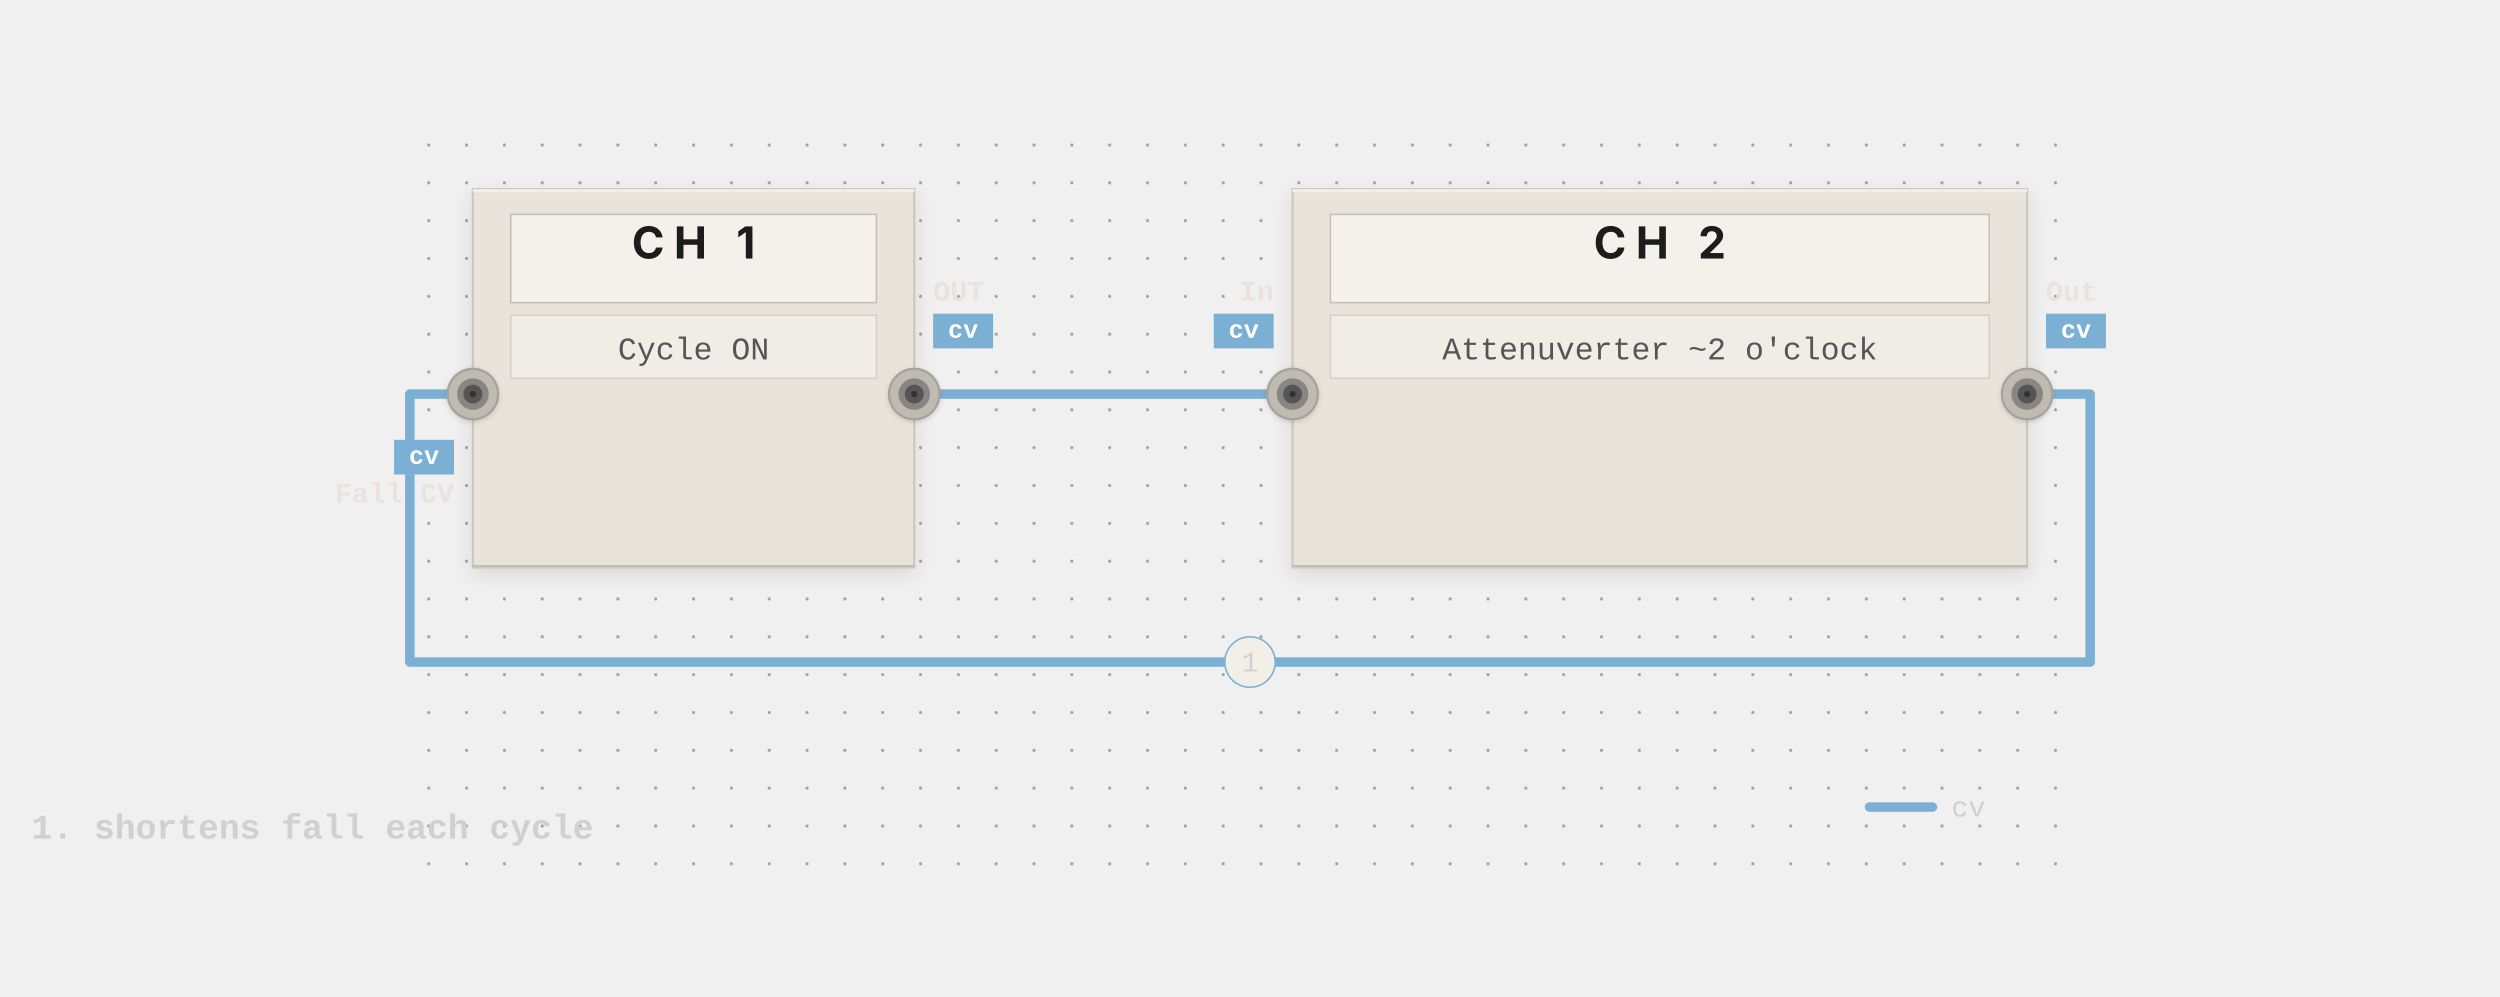
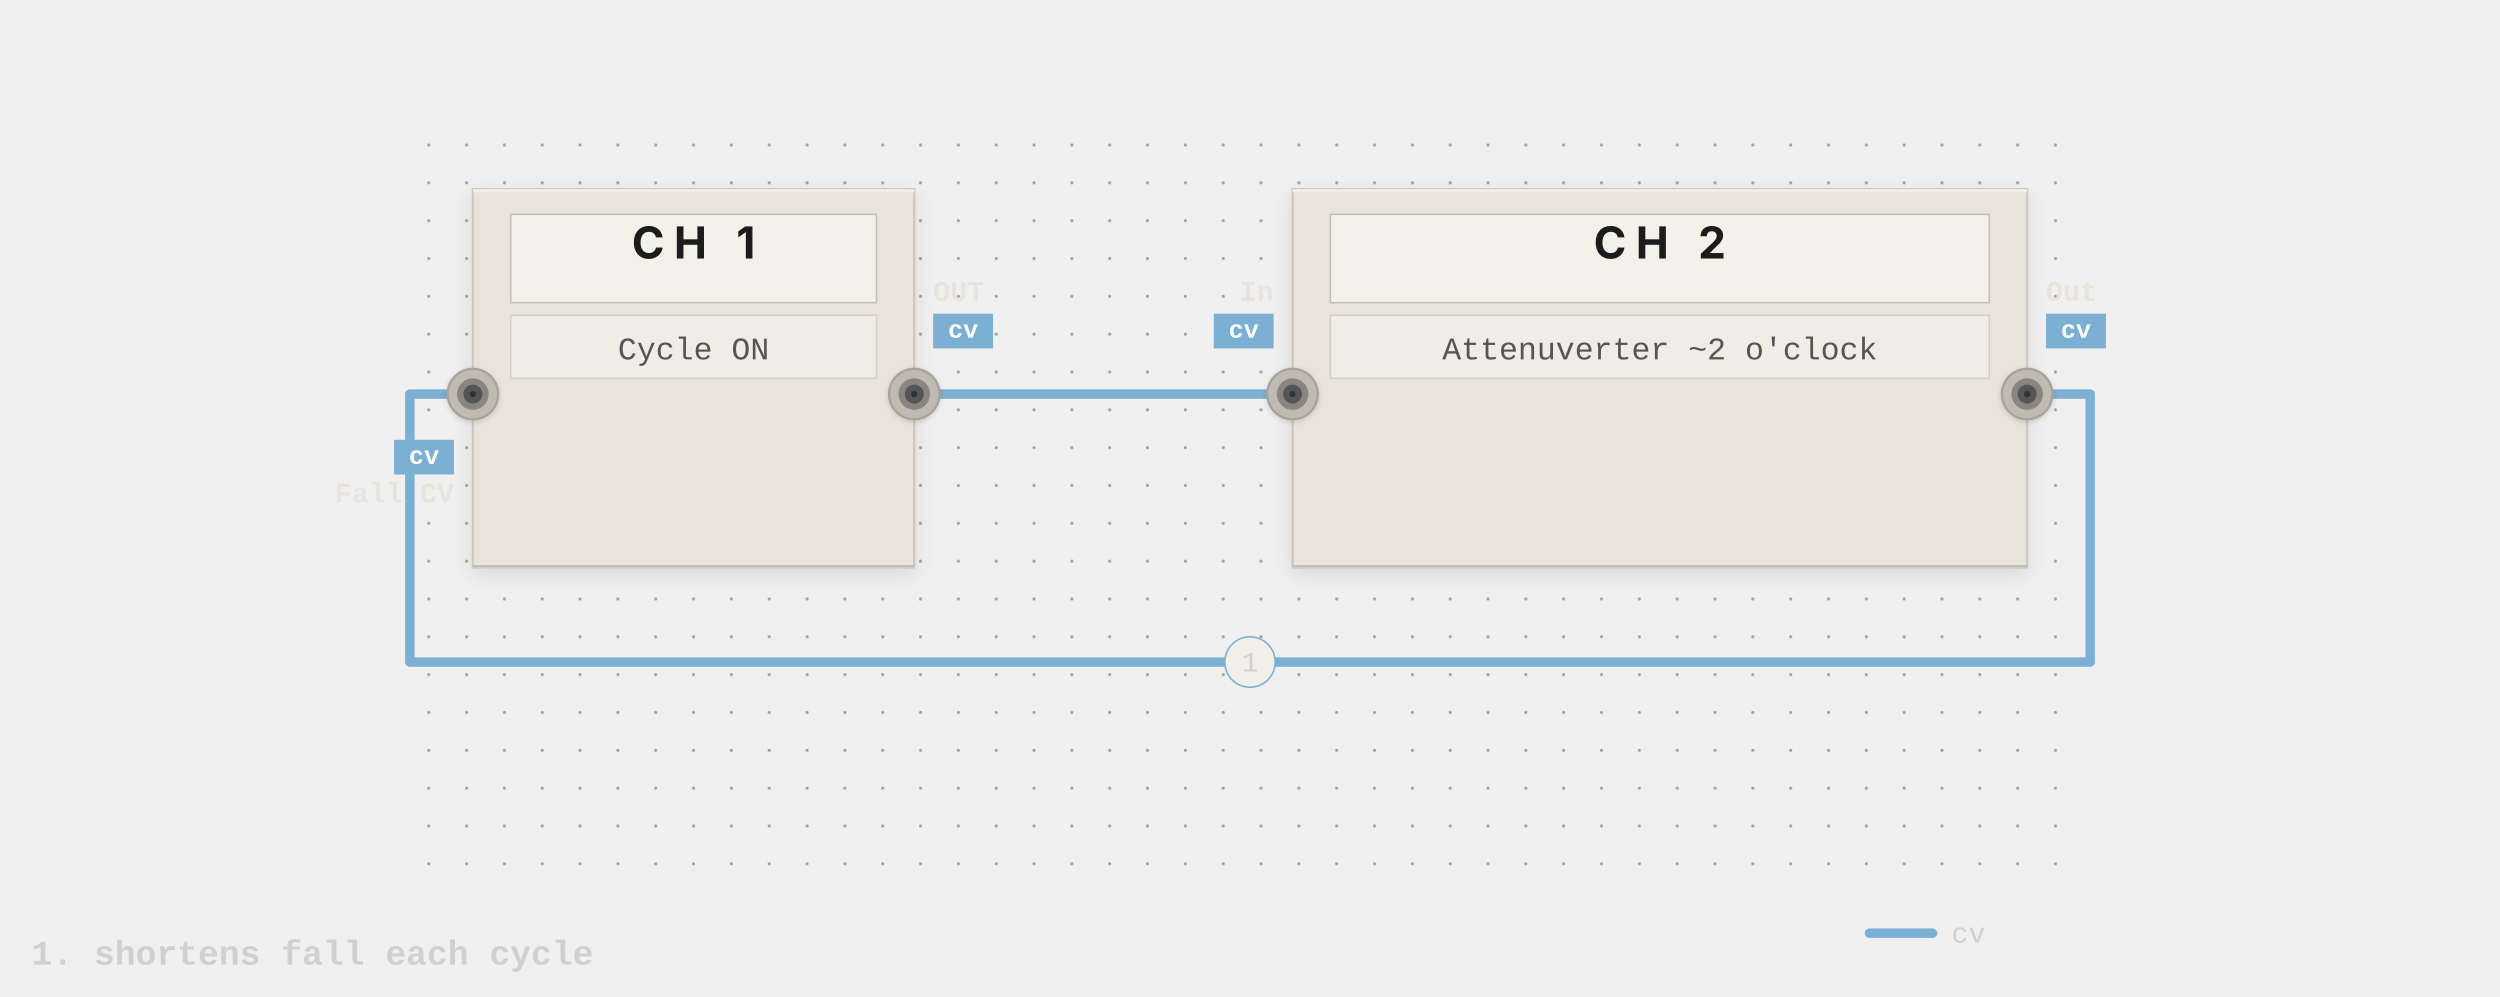
- <svg xmlns="http://www.w3.org/2000/svg" viewBox="-130 -40 793 316" width="100%" data-pf-min-width="793" role="img" aria-labelledby="pf-459423-title pf-459423-desc">
+ <svg xmlns="http://www.w3.org/2000/svg" viewBox="-130 -40 793 316" width="100%" data-pf-min-width="793" role="img" aria-labelledby="pf-079f28-title pf-079f28-desc">
  <style>@media print { .pf-panel, .pf-jack { filter: none; } }</style>
  <defs>
-     <filter id="pf-459423-panel-shadow" x="-20%" y="-20%" width="140%" height="140%">
+     <filter id="pf-079f28-panel-shadow" x="-20%" y="-20%" width="140%" height="140%">
      <feDropShadow dx="0" dy="2" stdDeviation="3" flood-opacity="0.1" />
    </filter>
-     <filter id="pf-459423-jack-shadow" x="-20%" y="-20%" width="140%" height="140%">
+     <filter id="pf-079f28-jack-shadow" x="-20%" y="-20%" width="140%" height="140%">
      <feDropShadow dx="0" dy="0.5" stdDeviation="0.8" flood-opacity="0.15" />
    </filter>
-     <pattern id="pf-459423-dots" width="12" height="12" patternUnits="userSpaceOnUse">
+     <pattern id="pf-079f28-dots" width="12" height="12" patternUnits="userSpaceOnUse">
      <circle cx="6" cy="6" r="0.5" fill="#555555" opacity="0.5" />
    </pattern>
  </defs>
  <g class="pf-layer-bg">
-     <rect width="533" height="236" fill="url(#pf-459423-dots)" />
+     <rect width="533" height="236" fill="url(#pf-079f28-dots)" />
  </g>
  <g class="pf-layer-cables">
    <path d="M 160 85 C 208 85, 232 85, 280 85" stroke="#7bafd4" stroke-width="3" fill="none" stroke-linecap="round" stroke-linejoin="round" data-connection="conn-0" data-signal="cv" />
    <path d="M 513 85 L 533 85 L 533 170 L 0 170 L 0 85 L 20 85" stroke="#7bafd4" stroke-width="3" fill="none" stroke-linecap="round" stroke-linejoin="round" data-connection="conn-1" data-signal="cv" />
    <circle cx="160" cy="85" r="3.5" fill="#6a9ec3" />
    <circle cx="280" cy="85" r="3.5" fill="#6a9ec3" />
    <circle cx="513" cy="85" r="3.5" fill="#6a9ec3" />
    <circle cx="20" cy="85" r="3.5" fill="#6a9ec3" />
  </g>
  <g class="pf-layer-panels">
-     <g data-module="MATHS" filter="url(#pf-459423-panel-shadow)">
+     <g data-module="MATHS" filter="url(#pf-079f28-panel-shadow)">
      <rect x="20" y="20" width="140" height="120" fill="#e8e4dc" stroke="#cec8be" stroke-width="0.75" rx="0" />
      <line x1="20" y1="20.5" x2="160" y2="20.5" stroke="#f2efe8" stroke-width="1" />
      <line x1="20" y1="139.5" x2="160" y2="139.5" stroke="#bdb8ae" stroke-width="0.5" />
      <rect x="32" y="28" width="116" height="28" fill="#f4f1ea" stroke="#c5c0b6" stroke-width="0.5" />
      <text x="90" y="42" text-anchor="middle" font-family="system-ui, -apple-system, BlinkMacSystemFont, 'Segoe UI', sans-serif" font-size="14" font-weight="700" fill="#1a1a1a" letter-spacing="3">CH 1</text>
    </g>
-     <g data-module="MATHS" filter="url(#pf-459423-panel-shadow)">
+     <g data-module="MATHS" filter="url(#pf-079f28-panel-shadow)">
      <rect x="280" y="20" width="233" height="120" fill="#e8e4dc" stroke="#cec8be" stroke-width="0.75" rx="0" />
      <line x1="280" y1="20.5" x2="513" y2="20.5" stroke="#f2efe8" stroke-width="1" />
      <line x1="280" y1="139.5" x2="513" y2="139.5" stroke="#bdb8ae" stroke-width="0.5" />
      <rect x="292" y="28" width="209" height="28" fill="#f4f1ea" stroke="#c5c0b6" stroke-width="0.5" />
      <text x="396.5" y="42" text-anchor="middle" font-family="system-ui, -apple-system, BlinkMacSystemFont, 'Segoe UI', sans-serif" font-size="14" font-weight="700" fill="#1a1a1a" letter-spacing="3">CH 2</text>
    </g>
  </g>
  <g class="pf-layer-params">
    <rect x="32" y="60" width="116" height="20" fill="#f0ede6" stroke="#d5d0c6" stroke-width="0.5" />
    <text x="90" y="74" text-anchor="middle" font-family="'SF Mono', 'Fira Code', Consolas, 'Courier New', monospace" font-size="10" fill="#555555">Cycle ON</text>
    <rect x="292" y="60" width="209" height="20" fill="#f0ede6" stroke="#d5d0c6" stroke-width="0.5" />
    <text x="396.5" y="74" text-anchor="middle" font-family="'SF Mono', 'Fira Code', Consolas, 'Courier New', monospace" font-size="10" fill="#555555">Attenuverter ~2 o'clock</text>
  </g>
  <g class="pf-layer-jacks">
-     <g data-port="maths--ch-1.fall cv" filter="url(#pf-459423-jack-shadow)">
+     <g data-port="maths--ch-1.fall cv" filter="url(#pf-079f28-jack-shadow)">
      <circle cx="20" cy="85" r="8" fill="#c0bbb2" stroke="#a8a39a" stroke-width="0.75" />
      <circle cx="20" cy="85" r="5" fill="#8a8580" />
      <circle cx="20" cy="85" r="3" fill="#555555" />
      <circle cx="20" cy="85" r="1" fill="#333333" />
    </g>
-     <g data-port="maths--ch-1.out" filter="url(#pf-459423-jack-shadow)">
+     <g data-port="maths--ch-1.out" filter="url(#pf-079f28-jack-shadow)">
      <circle cx="160" cy="85" r="8" fill="#c0bbb2" stroke="#a8a39a" stroke-width="0.75" />
      <circle cx="160" cy="85" r="5" fill="#8a8580" />
      <circle cx="160" cy="85" r="3" fill="#555555" />
      <circle cx="160" cy="85" r="1" fill="#333333" />
    </g>
-     <g data-port="maths--ch-2.in" filter="url(#pf-459423-jack-shadow)">
+     <g data-port="maths--ch-2.in" filter="url(#pf-079f28-jack-shadow)">
      <circle cx="280" cy="85" r="8" fill="#c0bbb2" stroke="#a8a39a" stroke-width="0.75" />
      <circle cx="280" cy="85" r="5" fill="#8a8580" />
      <circle cx="280" cy="85" r="3" fill="#555555" />
      <circle cx="280" cy="85" r="1" fill="#333333" />
    </g>
-     <g data-port="maths--ch-2.out" filter="url(#pf-459423-jack-shadow)">
+     <g data-port="maths--ch-2.out" filter="url(#pf-079f28-jack-shadow)">
      <circle cx="513" cy="85" r="8" fill="#c0bbb2" stroke="#a8a39a" stroke-width="0.75" />
      <circle cx="513" cy="85" r="5" fill="#8a8580" />
      <circle cx="513" cy="85" r="3" fill="#555555" />
      <circle cx="513" cy="85" r="1" fill="#333333" />
    </g>
  </g>
  <g class="pf-layer-labels">
    <text x="14" y="117" font-family="'SF Mono', 'Fira Code', Consolas, 'Courier New', monospace" font-size="9" fill="#e8e4dc" font-weight="600" text-anchor="end" dominant-baseline="central">Fall CV</text>
    <rect class="pf-port-pill" x="-5" y="99.5" width="19" height="11" rx="0" fill="#7bafd4" data-signal="cv" />
    <text class="pf-port-pill-text" x="4.5" y="105" text-anchor="middle" dominant-baseline="central" font-family="'SF Mono', 'Fira Code', Consolas, 'Courier New', monospace" font-size="8" fill="#ffffff" font-weight="600">cv</text>
    <text x="166" y="53" font-family="'SF Mono', 'Fira Code', Consolas, 'Courier New', monospace" font-size="9" fill="#e8e4dc" font-weight="600" text-anchor="start" dominant-baseline="central">OUT</text>
    <rect class="pf-port-pill" x="166" y="59.5" width="19" height="11" rx="0" fill="#7bafd4" data-signal="cv" />
    <text class="pf-port-pill-text" x="175.5" y="65" text-anchor="middle" dominant-baseline="central" font-family="'SF Mono', 'Fira Code', Consolas, 'Courier New', monospace" font-size="8" fill="#ffffff" font-weight="600">cv</text>
    <text x="274" y="53" font-family="'SF Mono', 'Fira Code', Consolas, 'Courier New', monospace" font-size="9" fill="#e8e4dc" font-weight="600" text-anchor="end" dominant-baseline="central">In</text>
    <rect class="pf-port-pill" x="255" y="59.5" width="19" height="11" rx="0" fill="#7bafd4" data-signal="cv" />
    <text class="pf-port-pill-text" x="264.5" y="65" text-anchor="middle" dominant-baseline="central" font-family="'SF Mono', 'Fira Code', Consolas, 'Courier New', monospace" font-size="8" fill="#ffffff" font-weight="600">cv</text>
    <text x="519" y="53" font-family="'SF Mono', 'Fira Code', Consolas, 'Courier New', monospace" font-size="9" fill="#e8e4dc" font-weight="600" text-anchor="start" dominant-baseline="central">Out</text>
    <rect class="pf-port-pill" x="519" y="59.5" width="19" height="11" rx="0" fill="#7bafd4" data-signal="cv" />
    <text class="pf-port-pill-text" x="528.5" y="65" text-anchor="middle" dominant-baseline="central" font-family="'SF Mono', 'Fira Code', Consolas, 'Courier New', monospace" font-size="8" fill="#ffffff" font-weight="600">cv</text>
  </g>
  <g class="pf-layer-annotations">
    <circle cx="266.5" cy="170" r="8" fill="#f2efe8" stroke="#7bafd4" stroke-width="0.5" data-annotation-marker="1" />
    <text x="266.5" y="173" text-anchor="middle" font-family="'SF Mono', 'Fira Code', Consolas, 'Courier New', monospace" font-size="9" fill="#d0d0d0">1</text>
-     <text x="-120" y="226" font-family="'SF Mono', 'Fira Code', Consolas, 'Courier New', monospace" font-size="11" font-weight="600" fill="#d0d0d0">1. shortens fall each cycle</text>
+     <text x="-120" y="266" font-family="'SF Mono', 'Fira Code', Consolas, 'Courier New', monospace" font-size="11" font-weight="600" fill="#d0d0d0">1. shortens fall each cycle</text>
  </g>
  <g class="pf-layer-legend">
-     <g transform="translate(463, 216)">
+     <g transform="translate(463, 256)">
      <line x1="0" y1="0" x2="20" y2="0" stroke="#7bafd4" stroke-width="3" stroke-linecap="round" />
      <text x="26" y="3" font-family="'SF Mono', 'Fira Code', Consolas, 'Courier New', monospace" font-size="9" fill="#d0d0d0">cv</text>
    </g>
  </g>
</svg>
